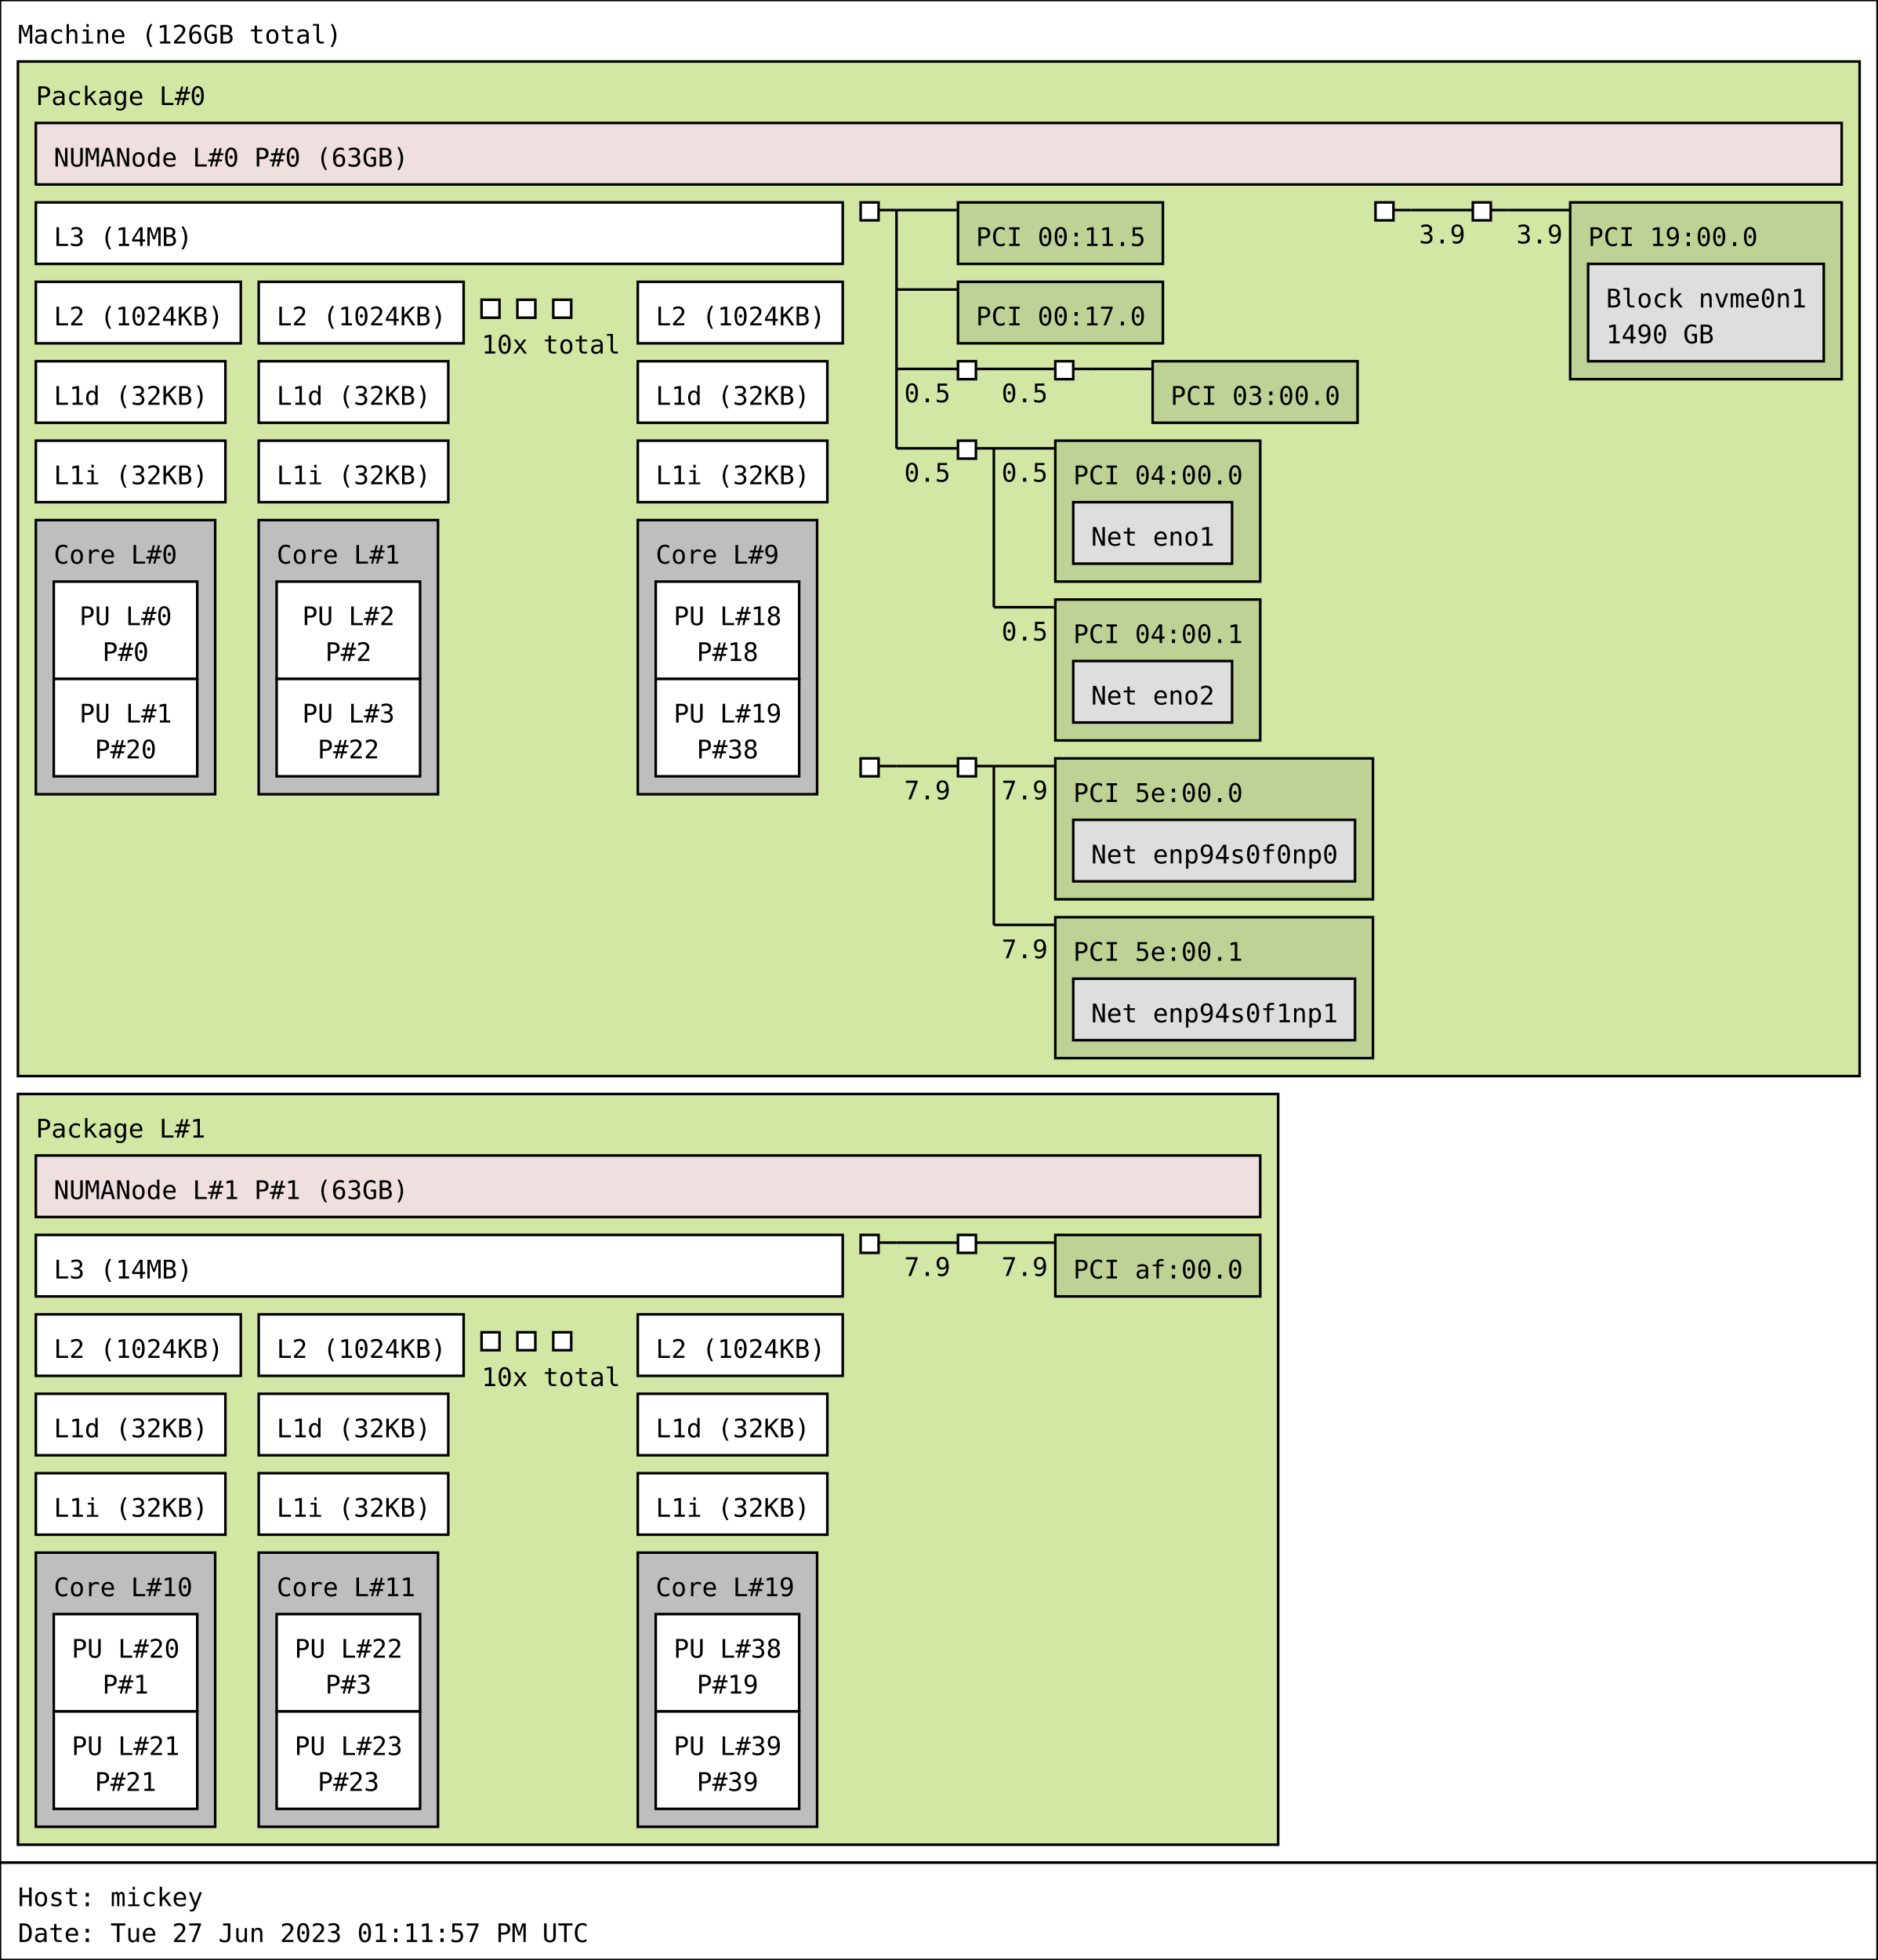
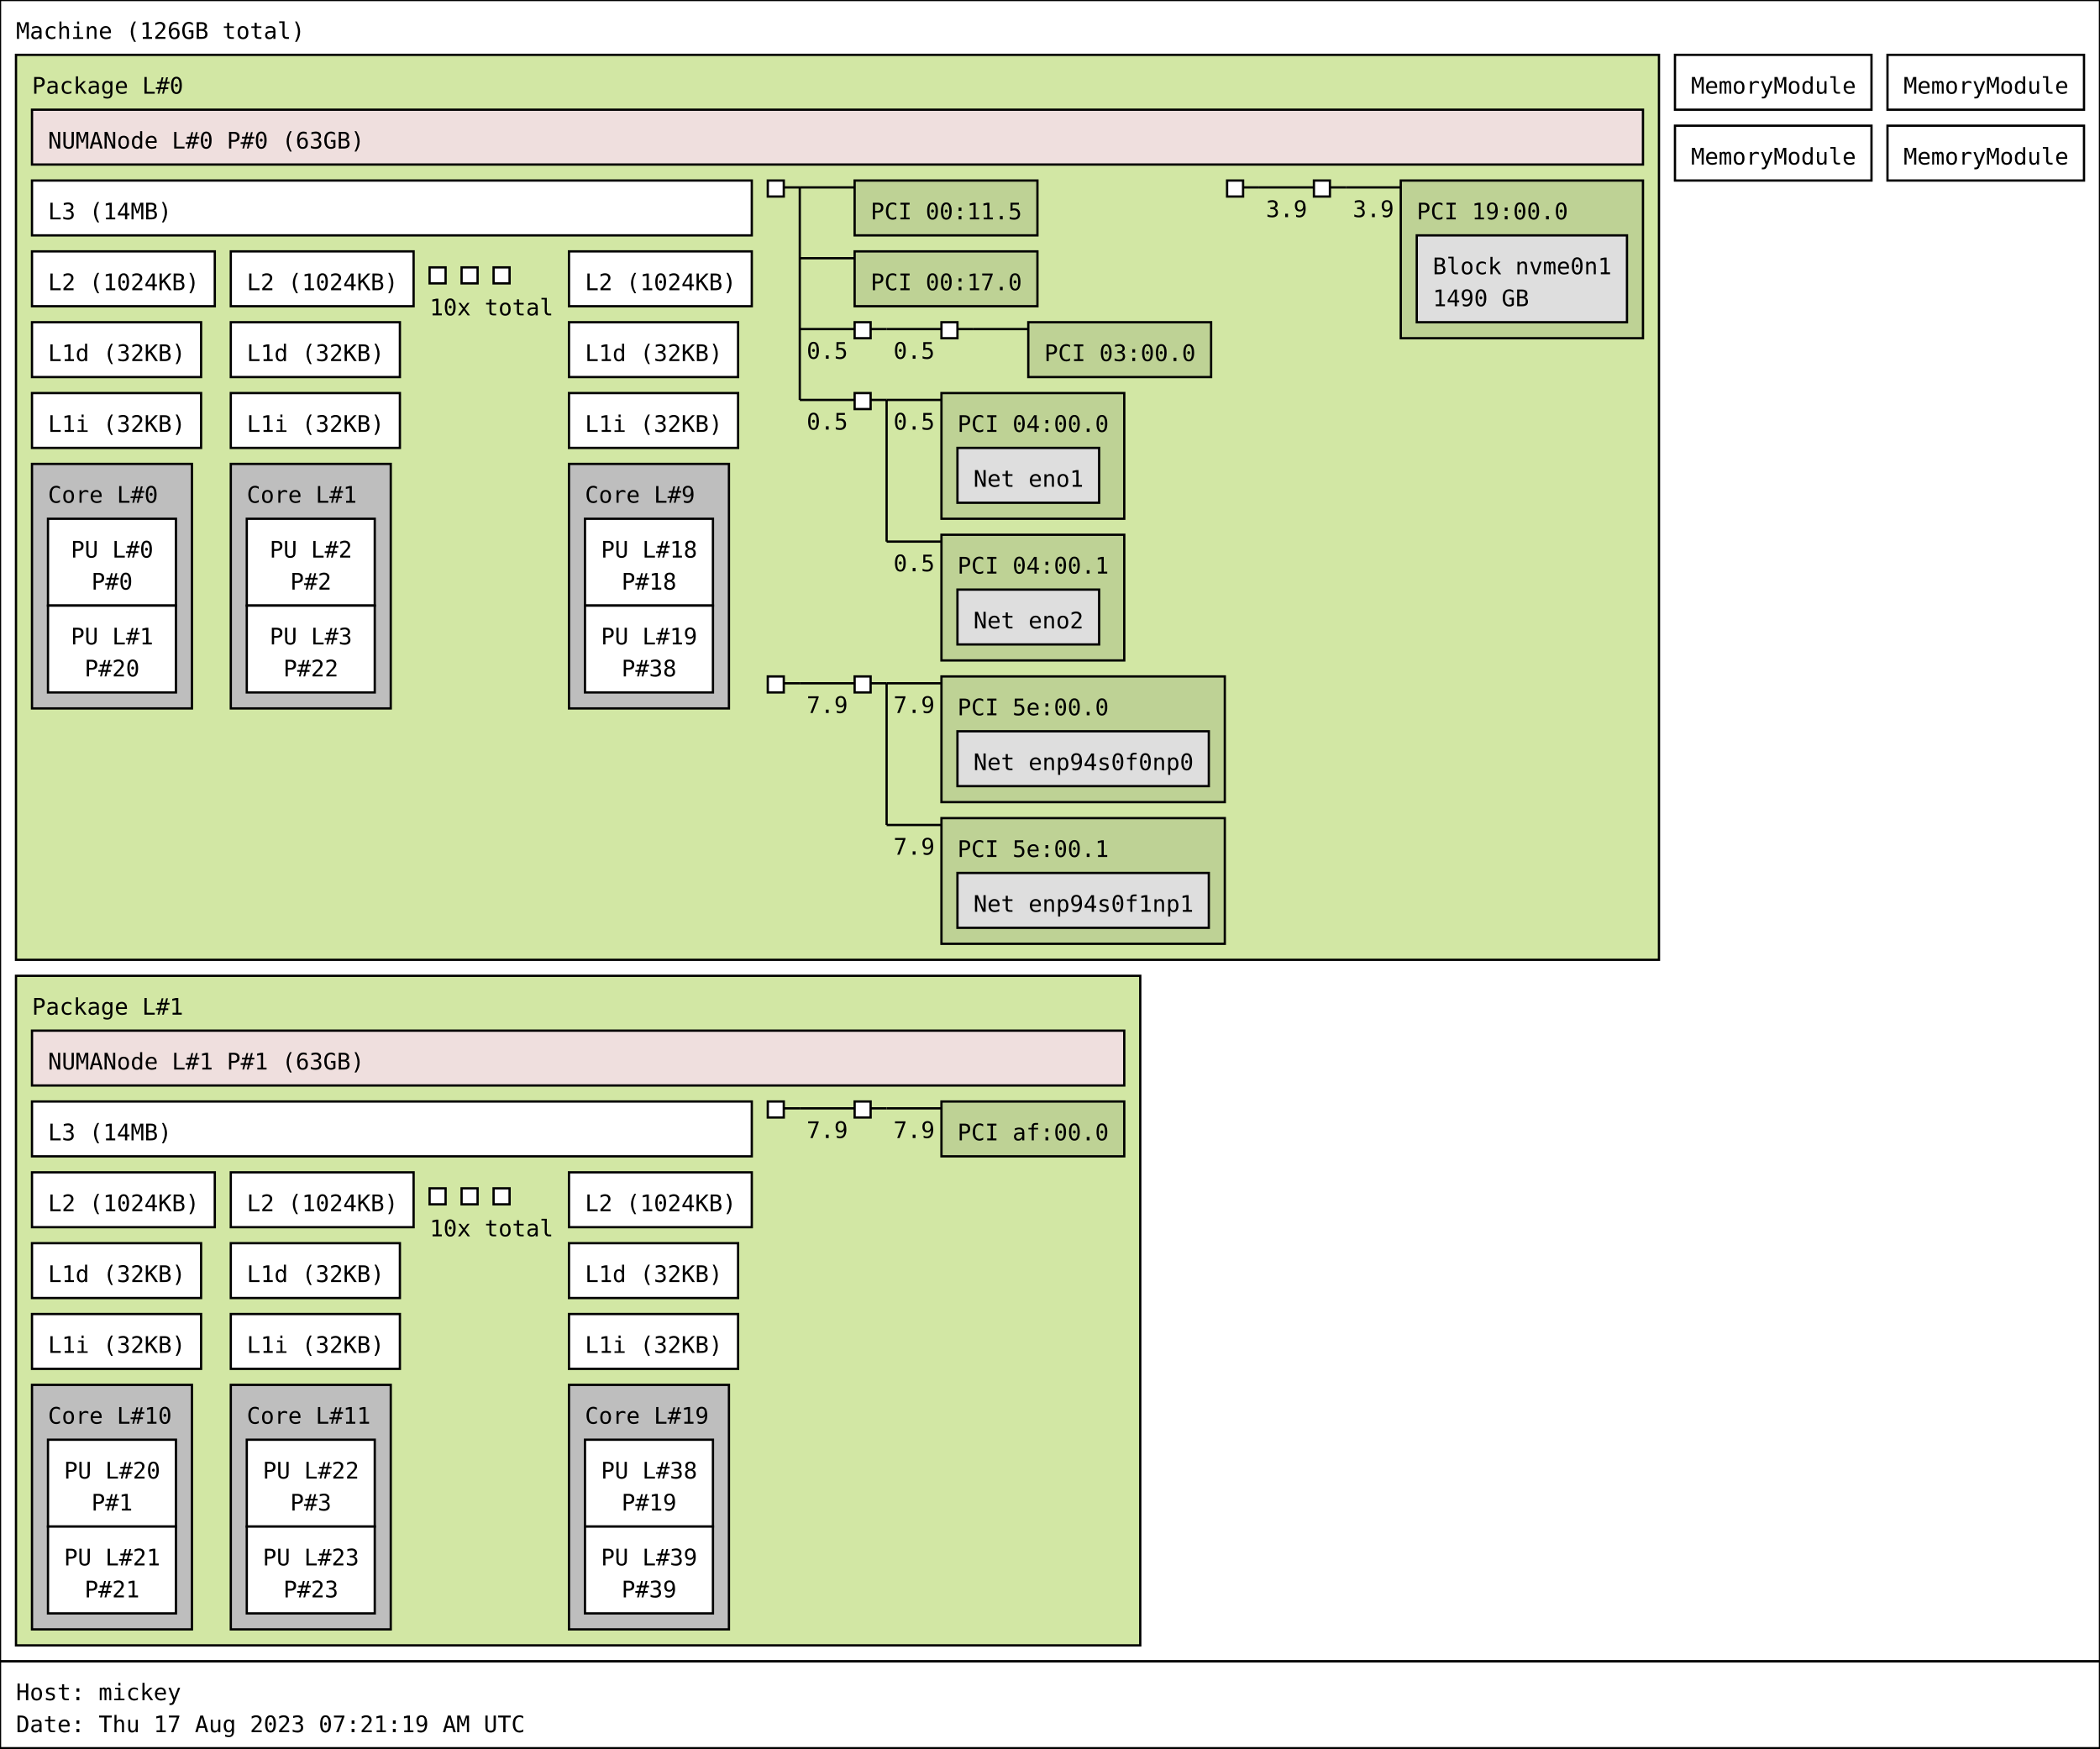
- <svg xmlns="http://www.w3.org/2000/svg" width="733px" height="765px" viewBox="0 0 733px 765px" version="1.1">
-   <rect id="Machine_0_rect" class="Machine" x="0" y="0" width="733" height="727" fill="rgb(255,255,255)" stroke="rgb(0,0,0)" stroke-width="1" />
+ <svg xmlns="http://www.w3.org/2000/svg" width="919px" height="765px" viewBox="0 0 919px 765px" version="1.1">
+   <rect id="Machine_0_rect" class="Machine" x="0" y="0" width="919" height="727" fill="rgb(255,255,255)" stroke="rgb(0,0,0)" stroke-width="1" />
  <text id="Machine_0_text" class="Machine" font-family="Monospace" x="7" y="17" fill="rgb(0,0,0)" font-size="10px">Machine (126GB total)</text>
  <rect id="Package_0_rect" class="Package" x="7" y="24" width="719" height="396" fill="rgb(210,231,164)" stroke="rgb(0,0,0)" stroke-width="1" />
  <text id="Package_0_text" class="Package" font-family="Monospace" x="14" y="41" fill="rgb(0,0,0)" font-size="10px">Package L#0</text>
  <rect id="L3_0_rect" class="L3" x="14" y="79" width="315" height="24" fill="rgb(255,255,255)" stroke="rgb(0,0,0)" stroke-width="1" />
  <text id="L3_0_text" class="L3" font-family="Monospace" x="21" y="96" fill="rgb(0,0,0)" font-size="10px">L3 (14MB)</text>
  <rect id="L2_0_rect" class="L2" x="14" y="110" width="80" height="24" fill="rgb(255,255,255)" stroke="rgb(0,0,0)" stroke-width="1" />
  <text id="L2_0_text" class="L2" font-family="Monospace" x="21" y="127" fill="rgb(0,0,0)" font-size="10px">L2 (1024KB)</text>
  <rect id="L1d_0_rect" class="L1d" x="14" y="141" width="74" height="24" fill="rgb(255,255,255)" stroke="rgb(0,0,0)" stroke-width="1" />
  <text id="L1d_0_text" class="L1d" font-family="Monospace" x="21" y="158" fill="rgb(0,0,0)" font-size="10px">L1d (32KB)</text>
  <rect id="L1i_0_rect" class="L1i" x="14" y="172" width="74" height="24" fill="rgb(255,255,255)" stroke="rgb(0,0,0)" stroke-width="1" />
  <text id="L1i_0_text" class="L1i" font-family="Monospace" x="21" y="189" fill="rgb(0,0,0)" font-size="10px">L1i (32KB)</text>
  <rect id="Core_0_rect" class="Core" x="14" y="203" width="70" height="107" fill="rgb(190,190,190)" stroke="rgb(0,0,0)" stroke-width="1" />
  <text id="Core_0_text" class="Core" font-family="Monospace" x="21" y="220" fill="rgb(0,0,0)" font-size="10px">Core L#0</text>
  <rect id="PU_0_rect" class="PU" x="21" y="227" width="56" height="38" fill="rgb(255,255,255)" stroke="rgb(0,0,0)" stroke-width="1" />
  <text id="PU_0_text" class="PU" font-family="Monospace" x="31" y="244" fill="rgb(0,0,0)" font-size="10px">PU L#0</text>
  <text id="PU_0_text_1" class="PU" font-family="Monospace" x="40" y="258" fill="rgb(0,0,0)" font-size="10px">P#0</text>
  <rect id="PU_1_rect" class="PU" x="21" y="265" width="56" height="38" fill="rgb(255,255,255)" stroke="rgb(0,0,0)" stroke-width="1" />
  <text id="PU_1_text" class="PU" font-family="Monospace" x="31" y="282" fill="rgb(0,0,0)" font-size="10px">PU L#1</text>
  <text id="PU_1_text_1" class="PU" font-family="Monospace" x="37" y="296" fill="rgb(0,0,0)" font-size="10px">P#20</text>
  <rect id="L2_1_rect" class="L2" x="101" y="110" width="80" height="24" fill="rgb(255,255,255)" stroke="rgb(0,0,0)" stroke-width="1" />
  <text id="L2_1_text" class="L2" font-family="Monospace" x="108" y="127" fill="rgb(0,0,0)" font-size="10px">L2 (1024KB)</text>
  <rect id="L1d_1_rect" class="L1d" x="101" y="141" width="74" height="24" fill="rgb(255,255,255)" stroke="rgb(0,0,0)" stroke-width="1" />
  <text id="L1d_1_text" class="L1d" font-family="Monospace" x="108" y="158" fill="rgb(0,0,0)" font-size="10px">L1d (32KB)</text>
  <rect id="L1i_1_rect" class="L1i" x="101" y="172" width="74" height="24" fill="rgb(255,255,255)" stroke="rgb(0,0,0)" stroke-width="1" />
  <text id="L1i_1_text" class="L1i" font-family="Monospace" x="108" y="189" fill="rgb(0,0,0)" font-size="10px">L1i (32KB)</text>
  <rect id="Core_1_rect" class="Core" x="101" y="203" width="70" height="107" fill="rgb(190,190,190)" stroke="rgb(0,0,0)" stroke-width="1" />
  <text id="Core_1_text" class="Core" font-family="Monospace" x="108" y="220" fill="rgb(0,0,0)" font-size="10px">Core L#1</text>
  <rect id="PU_2_rect" class="PU" x="108" y="227" width="56" height="38" fill="rgb(255,255,255)" stroke="rgb(0,0,0)" stroke-width="1" />
  <text id="PU_2_text" class="PU" font-family="Monospace" x="118" y="244" fill="rgb(0,0,0)" font-size="10px">PU L#2</text>
  <text id="PU_2_text_1" class="PU" font-family="Monospace" x="127" y="258" fill="rgb(0,0,0)" font-size="10px">P#2</text>
  <rect id="PU_3_rect" class="PU" x="108" y="265" width="56" height="38" fill="rgb(255,255,255)" stroke="rgb(0,0,0)" stroke-width="1" />
  <text id="PU_3_text" class="PU" font-family="Monospace" x="118" y="282" fill="rgb(0,0,0)" font-size="10px">PU L#3</text>
  <text id="PU_3_text_1" class="PU" font-family="Monospace" x="124" y="296" fill="rgb(0,0,0)" font-size="10px">P#22</text>
  <rect id="L2_2_rect" class="L2" x="188" y="117" width="7" height="7" fill="rgb(255,255,255)" stroke="rgb(0,0,0)" stroke-width="1" />
  <rect id="L2_2_rect" class="L2" x="202" y="117" width="7" height="7" fill="rgb(255,255,255)" stroke="rgb(0,0,0)" stroke-width="1" />
  <rect id="L2_2_rect" class="L2" x="216" y="117" width="7" height="7" fill="rgb(255,255,255)" stroke="rgb(0,0,0)" stroke-width="1" />
  <text id="L2_2_text" class="L2" font-family="Monospace" x="188" y="138" fill="rgb(0,0,0)" font-size="10px">10x total</text>
  <rect id="L2_9_rect" class="L2" x="249" y="110" width="80" height="24" fill="rgb(255,255,255)" stroke="rgb(0,0,0)" stroke-width="1" />
  <text id="L2_9_text" class="L2" font-family="Monospace" x="256" y="127" fill="rgb(0,0,0)" font-size="10px">L2 (1024KB)</text>
  <rect id="L1d_9_rect" class="L1d" x="249" y="141" width="74" height="24" fill="rgb(255,255,255)" stroke="rgb(0,0,0)" stroke-width="1" />
  <text id="L1d_9_text" class="L1d" font-family="Monospace" x="256" y="158" fill="rgb(0,0,0)" font-size="10px">L1d (32KB)</text>
  <rect id="L1i_9_rect" class="L1i" x="249" y="172" width="74" height="24" fill="rgb(255,255,255)" stroke="rgb(0,0,0)" stroke-width="1" />
  <text id="L1i_9_text" class="L1i" font-family="Monospace" x="256" y="189" fill="rgb(0,0,0)" font-size="10px">L1i (32KB)</text>
  <rect id="Core_9_rect" class="Core" x="249" y="203" width="70" height="107" fill="rgb(190,190,190)" stroke="rgb(0,0,0)" stroke-width="1" />
  <text id="Core_9_text" class="Core" font-family="Monospace" x="256" y="220" fill="rgb(0,0,0)" font-size="10px">Core L#9</text>
  <rect id="PU_18_rect" class="PU" x="256" y="227" width="56" height="38" fill="rgb(255,255,255)" stroke="rgb(0,0,0)" stroke-width="1" />
  <text id="PU_18_text" class="PU" font-family="Monospace" x="263" y="244" fill="rgb(0,0,0)" font-size="10px">PU L#18</text>
  <text id="PU_18_text_1" class="PU" font-family="Monospace" x="272" y="258" fill="rgb(0,0,0)" font-size="10px">P#18</text>
  <rect id="PU_19_rect" class="PU" x="256" y="265" width="56" height="38" fill="rgb(255,255,255)" stroke="rgb(0,0,0)" stroke-width="1" />
  <text id="PU_19_text" class="PU" font-family="Monospace" x="263" y="282" fill="rgb(0,0,0)" font-size="10px">PU L#19</text>
  <text id="PU_19_text_1" class="PU" font-family="Monospace" x="272" y="296" fill="rgb(0,0,0)" font-size="10px">P#38</text>
  <rect id="NUMANode_0_rect" class="NUMANode" x="14" y="48" width="705" height="24" fill="rgb(239,223,222)" stroke="rgb(0,0,0)" stroke-width="1" />
  <text id="NUMANode_0_text" class="NUMANode" font-family="Monospace" x="21" y="65" fill="rgb(0,0,0)" font-size="10px">NUMANode L#0 P#0 (63GB)</text>
  <rect id="HostBridge_0_rect" class="HostBridge" x="336" y="79" width="7" height="7" fill="rgb(255,255,255)" stroke="rgb(0,0,0)" stroke-width="1" />
  <line id="HostBridge_0_line" class="HostBridge" x1="343" y1="82" x2="350" y2="82" stroke="rgb(0,0,0)" stroke-width="1" />
  <line id="HostBridge_0_line_2" class="HostBridge" x1="350" y1="82" x2="374" y2="82" stroke="rgb(0,0,0)" stroke-width="1" />
  <line id="HostBridge_0_line_3" class="HostBridge" x1="350" y1="113" x2="374" y2="113" stroke="rgb(0,0,0)" stroke-width="1" />
  <line id="HostBridge_0_line_4" class="HostBridge" x1="350" y1="144" x2="374" y2="144" stroke="rgb(0,0,0)" stroke-width="1" />
  <text id="HostBridge_0_text_4" class="HostBridge" font-family="Monospace" x="353" y="157" fill="rgb(0,0,0)" font-size="10px">0.5</text>
  <line id="HostBridge_0_line_5" class="HostBridge" x1="350" y1="175" x2="374" y2="175" stroke="rgb(0,0,0)" stroke-width="1" />
  <text id="HostBridge_0_text_5" class="HostBridge" font-family="Monospace" x="353" y="188" fill="rgb(0,0,0)" font-size="10px">0.5</text>
  <line id="HostBridge_0_line_1" class="HostBridge" x1="350" y1="82" x2="350" y2="175" stroke="rgb(0,0,0)" stroke-width="1" />
  <rect id="PCI_0_rect" class="PCI" x="374" y="79" width="80" height="24" fill="rgb(190,210,149)" stroke="rgb(0,0,0)" stroke-width="1" />
  <text id="PCI_0_text" class="PCI" font-family="Monospace" x="381" y="96" fill="rgb(0,0,0)" font-size="10px">PCI 00:11.5</text>
  <rect id="PCI_1_rect" class="PCI" x="374" y="110" width="80" height="24" fill="rgb(190,210,149)" stroke="rgb(0,0,0)" stroke-width="1" />
  <text id="PCI_1_text" class="PCI" font-family="Monospace" x="381" y="127" fill="rgb(0,0,0)" font-size="10px">PCI 00:17.0</text>
  <rect id="PCIBridge_1_rect" class="PCIBridge" x="374" y="141" width="7" height="7" fill="rgb(255,255,255)" stroke="rgb(0,0,0)" stroke-width="1" />
  <line id="PCIBridge_1_line" class="PCIBridge" x1="381" y1="144" x2="388" y2="144" stroke="rgb(0,0,0)" stroke-width="1" />
  <line id="PCIBridge_1_line_2" class="PCIBridge" x1="388" y1="144" x2="412" y2="144" stroke="rgb(0,0,0)" stroke-width="1" />
  <text id="PCIBridge_1_text_2" class="PCIBridge" font-family="Monospace" x="391" y="157" fill="rgb(0,0,0)" font-size="10px">0.5</text>
  <line id="PCIBridge_1_line_1" class="PCIBridge" x1="388" y1="144" x2="388" y2="144" stroke="rgb(0,0,0)" stroke-width="1" />
  <rect id="PCIBridge_2_rect" class="PCIBridge" x="412" y="141" width="7" height="7" fill="rgb(255,255,255)" stroke="rgb(0,0,0)" stroke-width="1" />
  <line id="PCIBridge_2_line" class="PCIBridge" x1="419" y1="144" x2="426" y2="144" stroke="rgb(0,0,0)" stroke-width="1" />
  <line id="PCIBridge_2_line_2" class="PCIBridge" x1="426" y1="144" x2="450" y2="144" stroke="rgb(0,0,0)" stroke-width="1" />
  <line id="PCIBridge_2_line_1" class="PCIBridge" x1="426" y1="144" x2="426" y2="144" stroke="rgb(0,0,0)" stroke-width="1" />
  <rect id="PCI_2_rect" class="PCI" x="450" y="141" width="80" height="24" fill="rgb(190,210,149)" stroke="rgb(0,0,0)" stroke-width="1" />
  <text id="PCI_2_text" class="PCI" font-family="Monospace" x="457" y="158" fill="rgb(0,0,0)" font-size="10px">PCI 03:00.0</text>
  <rect id="PCIBridge_3_rect" class="PCIBridge" x="374" y="172" width="7" height="7" fill="rgb(255,255,255)" stroke="rgb(0,0,0)" stroke-width="1" />
  <line id="PCIBridge_3_line" class="PCIBridge" x1="381" y1="175" x2="388" y2="175" stroke="rgb(0,0,0)" stroke-width="1" />
  <line id="PCIBridge_3_line_2" class="PCIBridge" x1="388" y1="175" x2="412" y2="175" stroke="rgb(0,0,0)" stroke-width="1" />
  <text id="PCIBridge_3_text_2" class="PCIBridge" font-family="Monospace" x="391" y="188" fill="rgb(0,0,0)" font-size="10px">0.5</text>
  <line id="PCIBridge_3_line_3" class="PCIBridge" x1="388" y1="237" x2="412" y2="237" stroke="rgb(0,0,0)" stroke-width="1" />
  <text id="PCIBridge_3_text_3" class="PCIBridge" font-family="Monospace" x="391" y="250" fill="rgb(0,0,0)" font-size="10px">0.5</text>
  <line id="PCIBridge_3_line_1" class="PCIBridge" x1="388" y1="175" x2="388" y2="237" stroke="rgb(0,0,0)" stroke-width="1" />
  <rect id="PCI_3_rect" class="PCI" x="412" y="172" width="80" height="55" fill="rgb(190,210,149)" stroke="rgb(0,0,0)" stroke-width="1" />
  <text id="PCI_3_text" class="PCI" font-family="Monospace" x="419" y="189" fill="rgb(0,0,0)" font-size="10px">PCI 04:00.0</text>
  <rect id="Net_0_rect" class="Net" x="419" y="196" width="62" height="24" fill="rgb(222,222,222)" stroke="rgb(0,0,0)" stroke-width="1" />
  <text id="Net_0_text" class="Net" font-family="Monospace" x="426" y="213" fill="rgb(0,0,0)" font-size="10px">Net eno1</text>
  <rect id="PCI_4_rect" class="PCI" x="412" y="234" width="80" height="55" fill="rgb(190,210,149)" stroke="rgb(0,0,0)" stroke-width="1" />
  <text id="PCI_4_text" class="PCI" font-family="Monospace" x="419" y="251" fill="rgb(0,0,0)" font-size="10px">PCI 04:00.1</text>
  <rect id="Net_1_rect" class="Net" x="419" y="258" width="62" height="24" fill="rgb(222,222,222)" stroke="rgb(0,0,0)" stroke-width="1" />
  <text id="Net_1_text" class="Net" font-family="Monospace" x="426" y="275" fill="rgb(0,0,0)" font-size="10px">Net eno2</text>
  <rect id="HostBridge_4_rect" class="HostBridge" x="537" y="79" width="7" height="7" fill="rgb(255,255,255)" stroke="rgb(0,0,0)" stroke-width="1" />
  <line id="HostBridge_4_line" class="HostBridge" x1="544" y1="82" x2="551" y2="82" stroke="rgb(0,0,0)" stroke-width="1" />
  <line id="HostBridge_4_line_2" class="HostBridge" x1="551" y1="82" x2="575" y2="82" stroke="rgb(0,0,0)" stroke-width="1" />
  <text id="HostBridge_4_text_2" class="HostBridge" font-family="Monospace" x="554" y="95" fill="rgb(0,0,0)" font-size="10px">3.9</text>
  <line id="HostBridge_4_line_1" class="HostBridge" x1="551" y1="82" x2="551" y2="82" stroke="rgb(0,0,0)" stroke-width="1" />
  <rect id="PCIBridge_5_rect" class="PCIBridge" x="575" y="79" width="7" height="7" fill="rgb(255,255,255)" stroke="rgb(0,0,0)" stroke-width="1" />
  <line id="PCIBridge_5_line" class="PCIBridge" x1="582" y1="82" x2="589" y2="82" stroke="rgb(0,0,0)" stroke-width="1" />
  <line id="PCIBridge_5_line_2" class="PCIBridge" x1="589" y1="82" x2="613" y2="82" stroke="rgb(0,0,0)" stroke-width="1" />
  <text id="PCIBridge_5_text_2" class="PCIBridge" font-family="Monospace" x="592" y="95" fill="rgb(0,0,0)" font-size="10px">3.9</text>
  <line id="PCIBridge_5_line_1" class="PCIBridge" x1="589" y1="82" x2="589" y2="82" stroke="rgb(0,0,0)" stroke-width="1" />
  <rect id="PCI_5_rect" class="PCI" x="613" y="79" width="106" height="69" fill="rgb(190,210,149)" stroke="rgb(0,0,0)" stroke-width="1" />
  <text id="PCI_5_text" class="PCI" font-family="Monospace" x="620" y="96" fill="rgb(0,0,0)" font-size="10px">PCI 19:00.0</text>
  <rect id="Block_2_rect" class="Block" x="620" y="103" width="92" height="38" fill="rgb(222,222,222)" stroke="rgb(0,0,0)" stroke-width="1" />
  <text id="Block_2_text" class="Block" font-family="Monospace" x="627" y="120" fill="rgb(0,0,0)" font-size="10px">Block nvme0n1</text>
  <text id="Block_2_text_1" class="Block" font-family="Monospace" x="627" y="134" fill="rgb(0,0,0)" font-size="10px">1490 GB</text>
  <rect id="HostBridge_6_rect" class="HostBridge" x="336" y="296" width="7" height="7" fill="rgb(255,255,255)" stroke="rgb(0,0,0)" stroke-width="1" />
  <line id="HostBridge_6_line" class="HostBridge" x1="343" y1="299" x2="350" y2="299" stroke="rgb(0,0,0)" stroke-width="1" />
  <line id="HostBridge_6_line_2" class="HostBridge" x1="350" y1="299" x2="374" y2="299" stroke="rgb(0,0,0)" stroke-width="1" />
  <text id="HostBridge_6_text_2" class="HostBridge" font-family="Monospace" x="353" y="312" fill="rgb(0,0,0)" font-size="10px">7.9</text>
  <line id="HostBridge_6_line_1" class="HostBridge" x1="350" y1="299" x2="350" y2="299" stroke="rgb(0,0,0)" stroke-width="1" />
  <rect id="PCIBridge_7_rect" class="PCIBridge" x="374" y="296" width="7" height="7" fill="rgb(255,255,255)" stroke="rgb(0,0,0)" stroke-width="1" />
  <line id="PCIBridge_7_line" class="PCIBridge" x1="381" y1="299" x2="388" y2="299" stroke="rgb(0,0,0)" stroke-width="1" />
  <line id="PCIBridge_7_line_2" class="PCIBridge" x1="388" y1="299" x2="412" y2="299" stroke="rgb(0,0,0)" stroke-width="1" />
  <text id="PCIBridge_7_text_2" class="PCIBridge" font-family="Monospace" x="391" y="312" fill="rgb(0,0,0)" font-size="10px">7.9</text>
  <line id="PCIBridge_7_line_3" class="PCIBridge" x1="388" y1="361" x2="412" y2="361" stroke="rgb(0,0,0)" stroke-width="1" />
  <text id="PCIBridge_7_text_3" class="PCIBridge" font-family="Monospace" x="391" y="374" fill="rgb(0,0,0)" font-size="10px">7.9</text>
  <line id="PCIBridge_7_line_1" class="PCIBridge" x1="388" y1="299" x2="388" y2="361" stroke="rgb(0,0,0)" stroke-width="1" />
  <rect id="PCI_6_rect" class="PCI" x="412" y="296" width="124" height="55" fill="rgb(190,210,149)" stroke="rgb(0,0,0)" stroke-width="1" />
  <text id="PCI_6_text" class="PCI" font-family="Monospace" x="419" y="313" fill="rgb(0,0,0)" font-size="10px">PCI 5e:00.0</text>
  <rect id="Net_3_rect" class="Net" x="419" y="320" width="110" height="24" fill="rgb(222,222,222)" stroke="rgb(0,0,0)" stroke-width="1" />
  <text id="Net_3_text" class="Net" font-family="Monospace" x="426" y="337" fill="rgb(0,0,0)" font-size="10px">Net enp94s0f0np0</text>
  <rect id="PCI_7_rect" class="PCI" x="412" y="358" width="124" height="55" fill="rgb(190,210,149)" stroke="rgb(0,0,0)" stroke-width="1" />
  <text id="PCI_7_text" class="PCI" font-family="Monospace" x="419" y="375" fill="rgb(0,0,0)" font-size="10px">PCI 5e:00.1</text>
  <rect id="Net_4_rect" class="Net" x="419" y="382" width="110" height="24" fill="rgb(222,222,222)" stroke="rgb(0,0,0)" stroke-width="1" />
  <text id="Net_4_text" class="Net" font-family="Monospace" x="426" y="399" fill="rgb(0,0,0)" font-size="10px">Net enp94s0f1np1</text>
  <rect id="Package_1_rect" class="Package" x="7" y="427" width="492" height="293" fill="rgb(210,231,164)" stroke="rgb(0,0,0)" stroke-width="1" />
  <text id="Package_1_text" class="Package" font-family="Monospace" x="14" y="444" fill="rgb(0,0,0)" font-size="10px">Package L#1</text>
  <rect id="L3_1_rect" class="L3" x="14" y="482" width="315" height="24" fill="rgb(255,255,255)" stroke="rgb(0,0,0)" stroke-width="1" />
  <text id="L3_1_text" class="L3" font-family="Monospace" x="21" y="499" fill="rgb(0,0,0)" font-size="10px">L3 (14MB)</text>
  <rect id="L2_10_rect" class="L2" x="14" y="513" width="80" height="24" fill="rgb(255,255,255)" stroke="rgb(0,0,0)" stroke-width="1" />
  <text id="L2_10_text" class="L2" font-family="Monospace" x="21" y="530" fill="rgb(0,0,0)" font-size="10px">L2 (1024KB)</text>
  <rect id="L1d_10_rect" class="L1d" x="14" y="544" width="74" height="24" fill="rgb(255,255,255)" stroke="rgb(0,0,0)" stroke-width="1" />
  <text id="L1d_10_text" class="L1d" font-family="Monospace" x="21" y="561" fill="rgb(0,0,0)" font-size="10px">L1d (32KB)</text>
  <rect id="L1i_10_rect" class="L1i" x="14" y="575" width="74" height="24" fill="rgb(255,255,255)" stroke="rgb(0,0,0)" stroke-width="1" />
  <text id="L1i_10_text" class="L1i" font-family="Monospace" x="21" y="592" fill="rgb(0,0,0)" font-size="10px">L1i (32KB)</text>
  <rect id="Core_10_rect" class="Core" x="14" y="606" width="70" height="107" fill="rgb(190,190,190)" stroke="rgb(0,0,0)" stroke-width="1" />
  <text id="Core_10_text" class="Core" font-family="Monospace" x="21" y="623" fill="rgb(0,0,0)" font-size="10px">Core L#10</text>
  <rect id="PU_20_rect" class="PU" x="21" y="630" width="56" height="38" fill="rgb(255,255,255)" stroke="rgb(0,0,0)" stroke-width="1" />
  <text id="PU_20_text" class="PU" font-family="Monospace" x="28" y="647" fill="rgb(0,0,0)" font-size="10px">PU L#20</text>
  <text id="PU_20_text_1" class="PU" font-family="Monospace" x="40" y="661" fill="rgb(0,0,0)" font-size="10px">P#1</text>
  <rect id="PU_21_rect" class="PU" x="21" y="668" width="56" height="38" fill="rgb(255,255,255)" stroke="rgb(0,0,0)" stroke-width="1" />
  <text id="PU_21_text" class="PU" font-family="Monospace" x="28" y="685" fill="rgb(0,0,0)" font-size="10px">PU L#21</text>
  <text id="PU_21_text_1" class="PU" font-family="Monospace" x="37" y="699" fill="rgb(0,0,0)" font-size="10px">P#21</text>
  <rect id="L2_11_rect" class="L2" x="101" y="513" width="80" height="24" fill="rgb(255,255,255)" stroke="rgb(0,0,0)" stroke-width="1" />
  <text id="L2_11_text" class="L2" font-family="Monospace" x="108" y="530" fill="rgb(0,0,0)" font-size="10px">L2 (1024KB)</text>
  <rect id="L1d_11_rect" class="L1d" x="101" y="544" width="74" height="24" fill="rgb(255,255,255)" stroke="rgb(0,0,0)" stroke-width="1" />
  <text id="L1d_11_text" class="L1d" font-family="Monospace" x="108" y="561" fill="rgb(0,0,0)" font-size="10px">L1d (32KB)</text>
  <rect id="L1i_11_rect" class="L1i" x="101" y="575" width="74" height="24" fill="rgb(255,255,255)" stroke="rgb(0,0,0)" stroke-width="1" />
  <text id="L1i_11_text" class="L1i" font-family="Monospace" x="108" y="592" fill="rgb(0,0,0)" font-size="10px">L1i (32KB)</text>
  <rect id="Core_11_rect" class="Core" x="101" y="606" width="70" height="107" fill="rgb(190,190,190)" stroke="rgb(0,0,0)" stroke-width="1" />
  <text id="Core_11_text" class="Core" font-family="Monospace" x="108" y="623" fill="rgb(0,0,0)" font-size="10px">Core L#11</text>
  <rect id="PU_22_rect" class="PU" x="108" y="630" width="56" height="38" fill="rgb(255,255,255)" stroke="rgb(0,0,0)" stroke-width="1" />
  <text id="PU_22_text" class="PU" font-family="Monospace" x="115" y="647" fill="rgb(0,0,0)" font-size="10px">PU L#22</text>
  <text id="PU_22_text_1" class="PU" font-family="Monospace" x="127" y="661" fill="rgb(0,0,0)" font-size="10px">P#3</text>
  <rect id="PU_23_rect" class="PU" x="108" y="668" width="56" height="38" fill="rgb(255,255,255)" stroke="rgb(0,0,0)" stroke-width="1" />
  <text id="PU_23_text" class="PU" font-family="Monospace" x="115" y="685" fill="rgb(0,0,0)" font-size="10px">PU L#23</text>
  <text id="PU_23_text_1" class="PU" font-family="Monospace" x="124" y="699" fill="rgb(0,0,0)" font-size="10px">P#23</text>
  <rect id="L2_12_rect" class="L2" x="188" y="520" width="7" height="7" fill="rgb(255,255,255)" stroke="rgb(0,0,0)" stroke-width="1" />
  <rect id="L2_12_rect" class="L2" x="202" y="520" width="7" height="7" fill="rgb(255,255,255)" stroke="rgb(0,0,0)" stroke-width="1" />
  <rect id="L2_12_rect" class="L2" x="216" y="520" width="7" height="7" fill="rgb(255,255,255)" stroke="rgb(0,0,0)" stroke-width="1" />
  <text id="L2_12_text" class="L2" font-family="Monospace" x="188" y="541" fill="rgb(0,0,0)" font-size="10px">10x total</text>
  <rect id="L2_19_rect" class="L2" x="249" y="513" width="80" height="24" fill="rgb(255,255,255)" stroke="rgb(0,0,0)" stroke-width="1" />
  <text id="L2_19_text" class="L2" font-family="Monospace" x="256" y="530" fill="rgb(0,0,0)" font-size="10px">L2 (1024KB)</text>
  <rect id="L1d_19_rect" class="L1d" x="249" y="544" width="74" height="24" fill="rgb(255,255,255)" stroke="rgb(0,0,0)" stroke-width="1" />
  <text id="L1d_19_text" class="L1d" font-family="Monospace" x="256" y="561" fill="rgb(0,0,0)" font-size="10px">L1d (32KB)</text>
  <rect id="L1i_19_rect" class="L1i" x="249" y="575" width="74" height="24" fill="rgb(255,255,255)" stroke="rgb(0,0,0)" stroke-width="1" />
  <text id="L1i_19_text" class="L1i" font-family="Monospace" x="256" y="592" fill="rgb(0,0,0)" font-size="10px">L1i (32KB)</text>
  <rect id="Core_19_rect" class="Core" x="249" y="606" width="70" height="107" fill="rgb(190,190,190)" stroke="rgb(0,0,0)" stroke-width="1" />
  <text id="Core_19_text" class="Core" font-family="Monospace" x="256" y="623" fill="rgb(0,0,0)" font-size="10px">Core L#19</text>
  <rect id="PU_38_rect" class="PU" x="256" y="630" width="56" height="38" fill="rgb(255,255,255)" stroke="rgb(0,0,0)" stroke-width="1" />
  <text id="PU_38_text" class="PU" font-family="Monospace" x="263" y="647" fill="rgb(0,0,0)" font-size="10px">PU L#38</text>
  <text id="PU_38_text_1" class="PU" font-family="Monospace" x="272" y="661" fill="rgb(0,0,0)" font-size="10px">P#19</text>
  <rect id="PU_39_rect" class="PU" x="256" y="668" width="56" height="38" fill="rgb(255,255,255)" stroke="rgb(0,0,0)" stroke-width="1" />
  <text id="PU_39_text" class="PU" font-family="Monospace" x="263" y="685" fill="rgb(0,0,0)" font-size="10px">PU L#39</text>
  <text id="PU_39_text_1" class="PU" font-family="Monospace" x="272" y="699" fill="rgb(0,0,0)" font-size="10px">P#39</text>
  <rect id="NUMANode_1_rect" class="NUMANode" x="14" y="451" width="478" height="24" fill="rgb(239,223,222)" stroke="rgb(0,0,0)" stroke-width="1" />
  <text id="NUMANode_1_text" class="NUMANode" font-family="Monospace" x="21" y="468" fill="rgb(0,0,0)" font-size="10px">NUMANode L#1 P#1 (63GB)</text>
  <rect id="HostBridge_8_rect" class="HostBridge" x="336" y="482" width="7" height="7" fill="rgb(255,255,255)" stroke="rgb(0,0,0)" stroke-width="1" />
  <line id="HostBridge_8_line" class="HostBridge" x1="343" y1="485" x2="350" y2="485" stroke="rgb(0,0,0)" stroke-width="1" />
  <line id="HostBridge_8_line_2" class="HostBridge" x1="350" y1="485" x2="374" y2="485" stroke="rgb(0,0,0)" stroke-width="1" />
  <text id="HostBridge_8_text_2" class="HostBridge" font-family="Monospace" x="353" y="498" fill="rgb(0,0,0)" font-size="10px">7.9</text>
  <line id="HostBridge_8_line_1" class="HostBridge" x1="350" y1="485" x2="350" y2="485" stroke="rgb(0,0,0)" stroke-width="1" />
  <rect id="PCIBridge_9_rect" class="PCIBridge" x="374" y="482" width="7" height="7" fill="rgb(255,255,255)" stroke="rgb(0,0,0)" stroke-width="1" />
  <line id="PCIBridge_9_line" class="PCIBridge" x1="381" y1="485" x2="388" y2="485" stroke="rgb(0,0,0)" stroke-width="1" />
  <line id="PCIBridge_9_line_2" class="PCIBridge" x1="388" y1="485" x2="412" y2="485" stroke="rgb(0,0,0)" stroke-width="1" />
  <text id="PCIBridge_9_text_2" class="PCIBridge" font-family="Monospace" x="391" y="498" fill="rgb(0,0,0)" font-size="10px">7.9</text>
  <line id="PCIBridge_9_line_1" class="PCIBridge" x1="388" y1="485" x2="388" y2="485" stroke="rgb(0,0,0)" stroke-width="1" />
  <rect id="PCI_8_rect" class="PCI" x="412" y="482" width="80" height="24" fill="rgb(190,210,149)" stroke="rgb(0,0,0)" stroke-width="1" />
  <text id="PCI_8_text" class="PCI" font-family="Monospace" x="419" y="499" fill="rgb(0,0,0)" font-size="10px">PCI af:00.0</text>
-   <rect id="anon_rect" x="0" y="727" width="733" height="38" fill="rgb(255,255,255)" stroke="rgb(0,0,0)" stroke-width="1" />
+   <rect id="Misc_0_rect" class="Misc" x="733" y="24" width="86" height="24" fill="rgb(255,255,255)" stroke="rgb(0,0,0)" stroke-width="1" />
+   <text id="Misc_0_text" class="Misc" font-family="Monospace" x="740" y="41" fill="rgb(0,0,0)" font-size="10px">MemoryModule</text>
+   <rect id="Misc_1_rect" class="Misc" x="826" y="24" width="86" height="24" fill="rgb(255,255,255)" stroke="rgb(0,0,0)" stroke-width="1" />
+   <text id="Misc_1_text" class="Misc" font-family="Monospace" x="833" y="41" fill="rgb(0,0,0)" font-size="10px">MemoryModule</text>
+   <rect id="Misc_2_rect" class="Misc" x="733" y="55" width="86" height="24" fill="rgb(255,255,255)" stroke="rgb(0,0,0)" stroke-width="1" />
+   <text id="Misc_2_text" class="Misc" font-family="Monospace" x="740" y="72" fill="rgb(0,0,0)" font-size="10px">MemoryModule</text>
+   <rect id="Misc_3_rect" class="Misc" x="826" y="55" width="86" height="24" fill="rgb(255,255,255)" stroke="rgb(0,0,0)" stroke-width="1" />
+   <text id="Misc_3_text" class="Misc" font-family="Monospace" x="833" y="72" fill="rgb(0,0,0)" font-size="10px">MemoryModule</text>
+   <rect id="anon_rect" x="0" y="727" width="919" height="38" fill="rgb(255,255,255)" stroke="rgb(0,0,0)" stroke-width="1" />
  <text id="anon_text" font-family="Monospace" x="7" y="744" fill="rgb(0,0,0)" font-size="10px">Host: mickey</text>
-   <text id="anon_text_1" font-family="Monospace" x="7" y="758" fill="rgb(0,0,0)" font-size="10px">Date: Tue 27 Jun 2023 01:11:57 PM UTC</text>
+   <text id="anon_text_1" font-family="Monospace" x="7" y="758" fill="rgb(0,0,0)" font-size="10px">Date: Thu 17 Aug 2023 07:21:19 AM UTC</text>
</svg>
